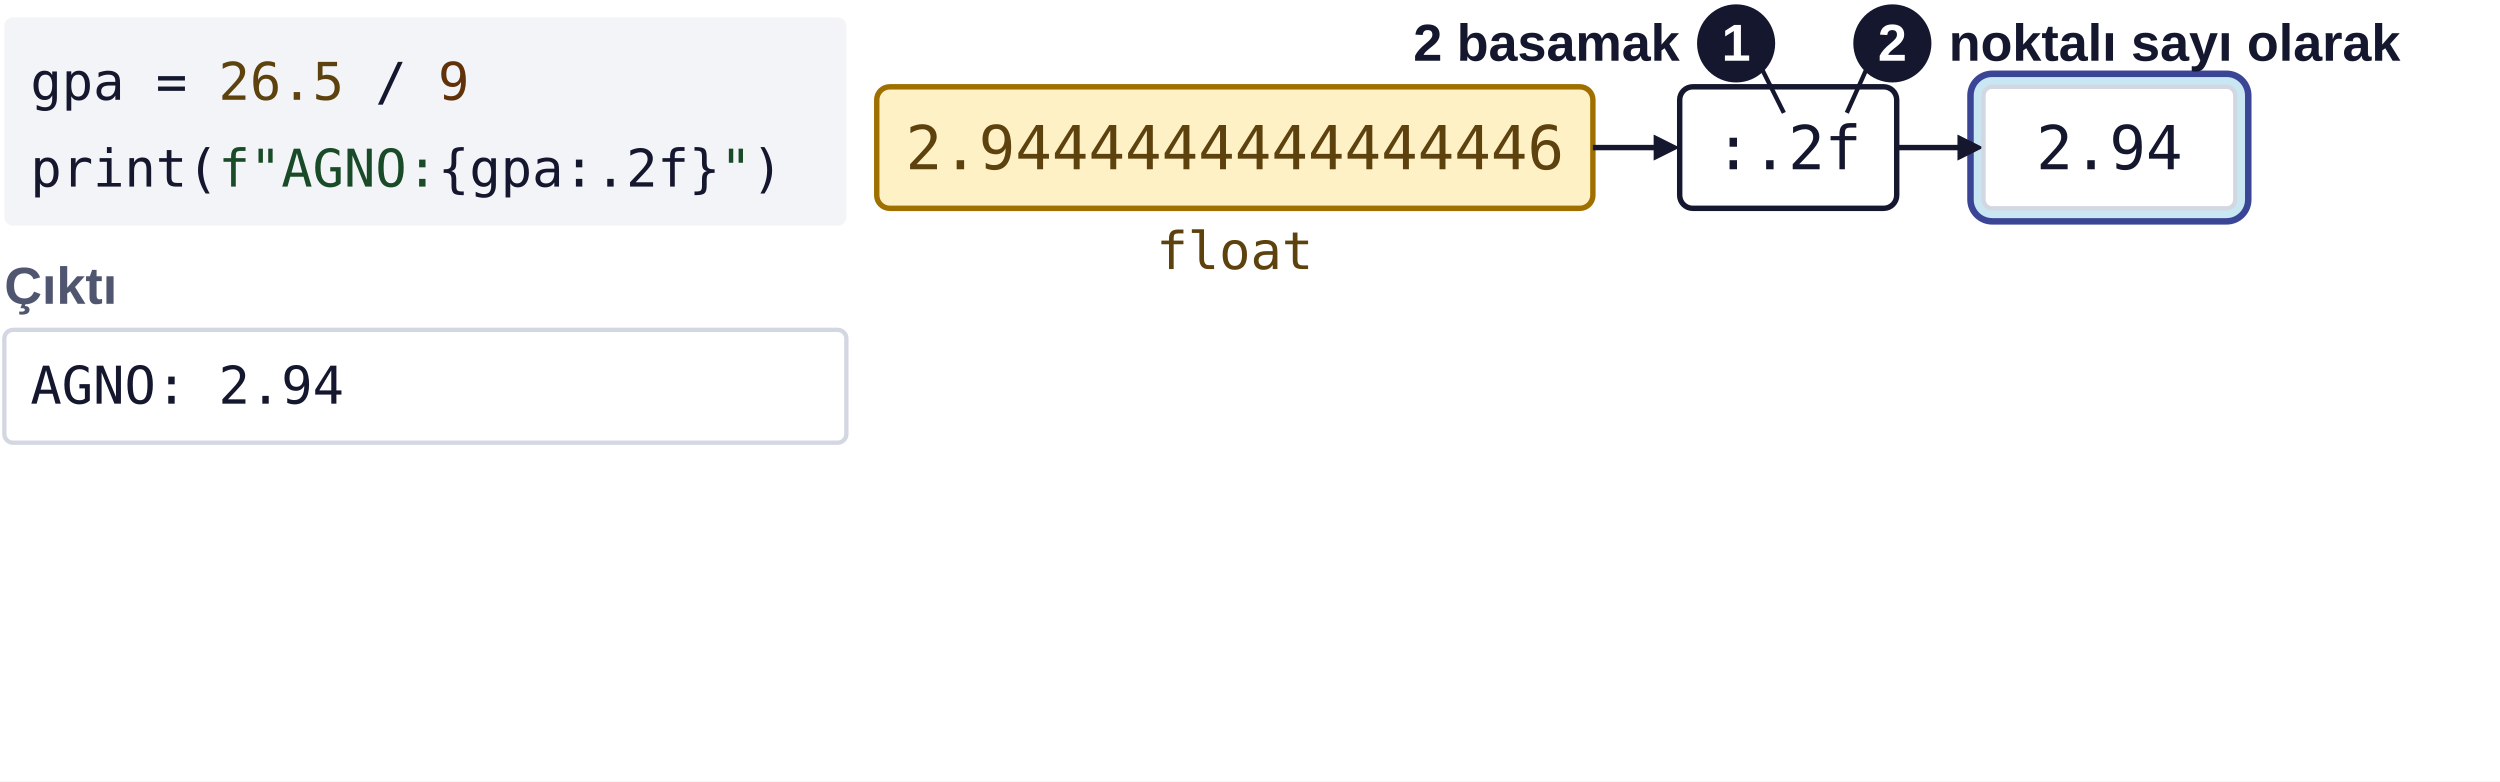
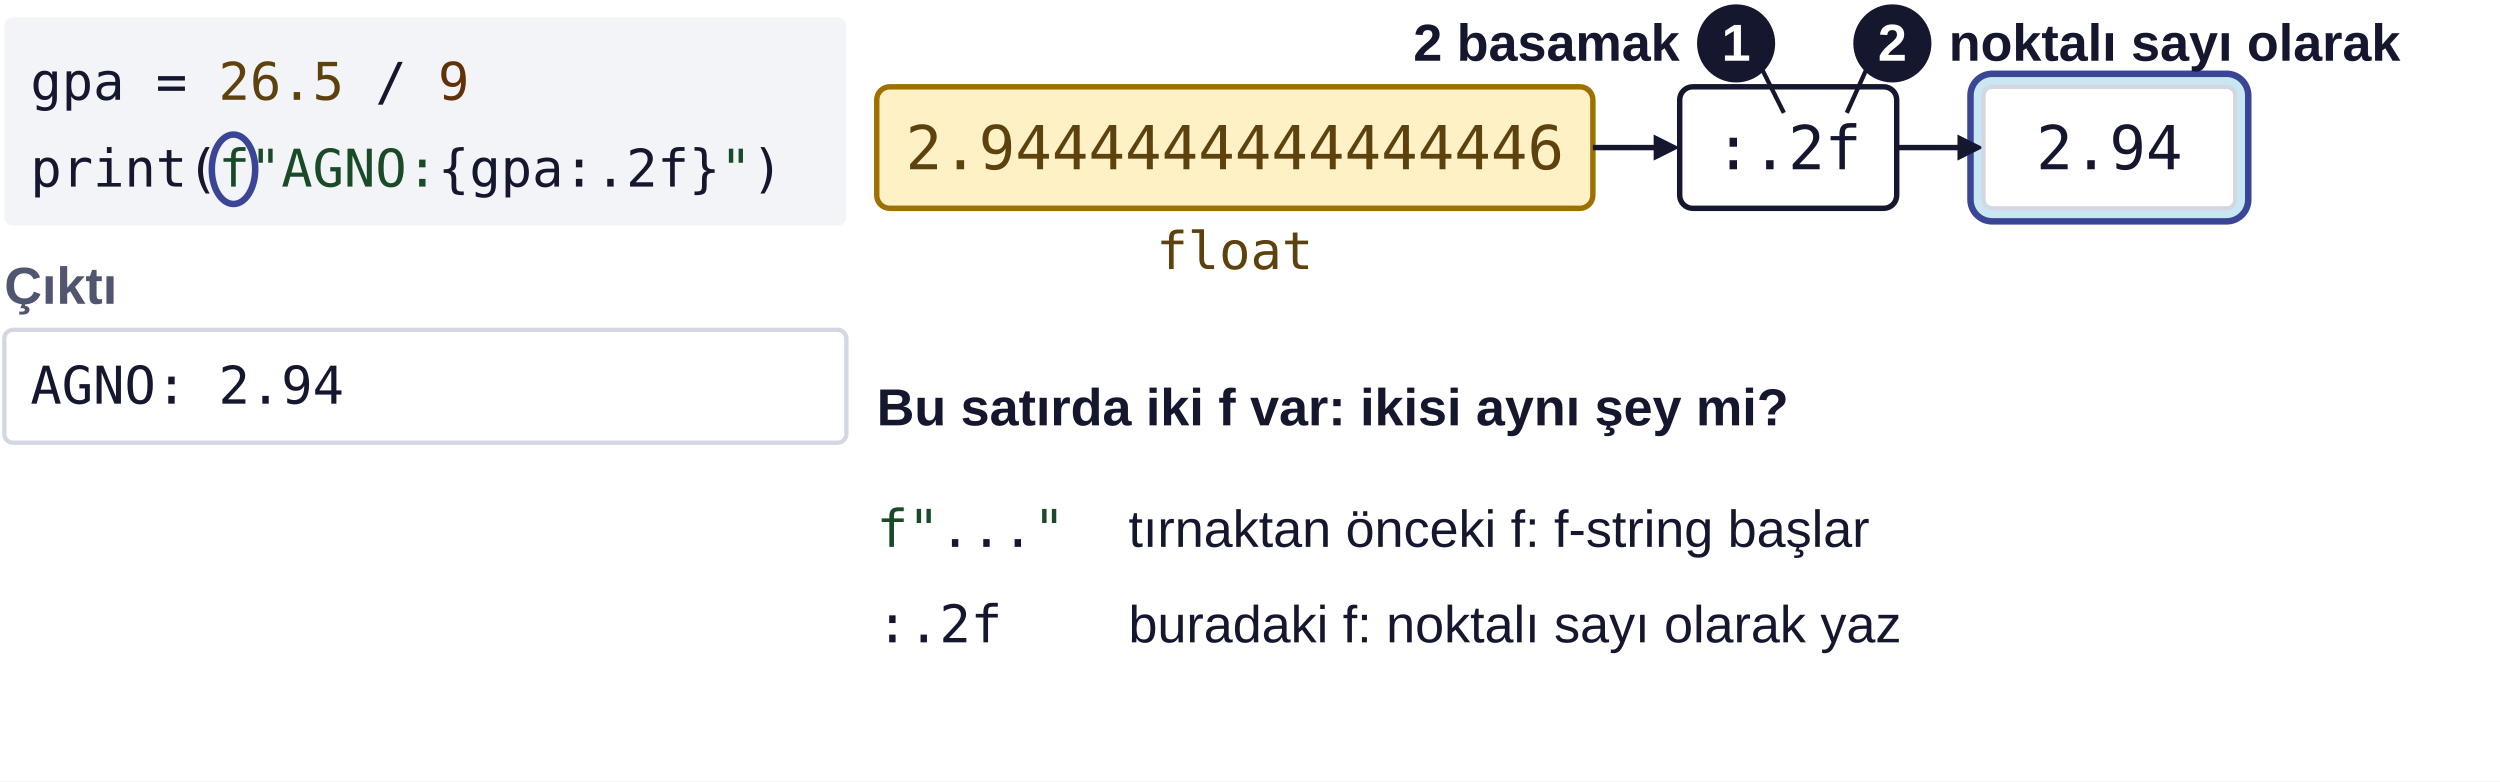
<svg xmlns="http://www.w3.org/2000/svg" class="dg ff" viewBox="0 0 1152 360" width="1152" height="360" role="img" aria-labelledby="ders2-format-2f-t ders2-format-2f-d" data-focus="format">
  <defs>
    <marker id="ders2-format-2f-ah" viewBox="0 0 12 12" refX="9" refY="6" markerWidth="12" markerHeight="12" markerUnits="userSpaceOnUse" orient="auto-start-reverse">
      <path class="ah" d="M0,0 L12,6 L0,12 z" />
    </marker>
    <style>
/* dg v3 · IEEE Hacettepe Python diyagram stili · authoring/DIAGRAMS.md'den aynen kopyalanır */
.dg{font-family:"Atkinson Hyperlegible Next","Segoe UI",Arial,sans-serif}
.dg .bg{fill:#FFFFFF;fill:var(--d-bg,#FFFFFF)}
.dg .tx,.dg .lb,.dg .ti,.dg .cd,.dg .cd24{fill:#14172E;fill:var(--d-ink,#14172E)}
.dg .tx{font-size:24px;font-weight:400}
.dg .lb{font-size:24px;font-weight:600}
.dg .ti{font-size:28px;font-weight:700}
.dg .cd,.dg .cd24,.dg .ty,.dg .nm{font-family:"JetBrains Mono",Menlo,Consolas,"DejaVu Sans Mono",monospace;font-weight:500}
.dg .cd{font-size:28px}
.dg .cd24{font-size:24px}
.dg .ty{font-size:24px;fill:#50566F;fill:var(--d-type,#50566F)}
.dg .nm{font-size:28px;font-weight:600;fill:#FFFFFF;fill:var(--d-on-name,#FFFFFF)}
.dg .src{font-size:18px;font-weight:400;fill:#50566F;fill:var(--d-type,#50566F)}
.dg .sub{fill:#50566F;fill:var(--d-type,#50566F)}
.dg .okt{fill:#0D6385;fill:var(--d-ok,#0D6385);font-weight:600}
.dg .errt{fill:#C21C20;fill:var(--d-err,#C21C20);font-weight:600}
.dg .b7{font-weight:700}
.dg .pre{white-space:pre}
.dg .mid{text-anchor:middle}
.dg .end{text-anchor:end}
.dg .box{fill:#FFFFFF;fill:var(--d-paper,#FFFFFF);stroke:#14172E;stroke:var(--d-ink,#14172E);stroke-width:2.5}
.dg .boxm{fill:#FFFFFF;fill:var(--d-paper,#FFFFFF);stroke:#767C95;stroke:var(--d-muted,#767C95);stroke-width:2.5}
.dg .boxhl{fill:#C8E7F3;fill:var(--d-hl,#C8E7F3);stroke:#3B4595;stroke:var(--d-brand,#3B4595);stroke-width:3}
.dg .blk{fill:#FFFFFF;fill:var(--d-paper,#FFFFFF);stroke:#3B4595;stroke:var(--d-brand,#3B4595);stroke-width:2.5}
.dg .frame{fill:none;stroke:#14172E;stroke:var(--d-ink,#14172E);stroke-width:2.5}
.dg .local{fill:#EFF0F7;fill:var(--d-tint,#EFF0F7);stroke:#14172E;stroke:var(--d-ink,#14172E);stroke-width:2.5}
.dg .tmpl{fill:none;stroke:#14172E;stroke:var(--d-ink,#14172E);stroke-width:2.5;stroke-dasharray:8 6}
.dg .cell{fill:#FFFFFF;fill:var(--d-paper,#FFFFFF);stroke:#14172E;stroke:var(--d-ink,#14172E);stroke-width:2}
.dg .cellh{fill:#EFF0F7;fill:var(--d-tint,#EFF0F7);stroke:#14172E;stroke:var(--d-ink,#14172E);stroke-width:2}
.dg .cellhl{fill:#C8E7F3;fill:var(--d-hl,#C8E7F3);stroke:#3B4595;stroke:var(--d-brand,#3B4595);stroke-width:3}
.dg .name{fill:#181C3E;fill:var(--d-name,#181C3E)}
.dg .soft{fill:#F3F4F8;fill:var(--d-surface,#F3F4F8)}
.dg .outp{fill:#FFFFFF;fill:var(--d-paper,#FFFFFF);stroke:#D3D7E2;stroke:var(--d-rule,#D3D7E2);stroke-width:2}
.dg .tint{fill:#EFF0F7;fill:var(--d-tint,#EFF0F7);stroke:#14172E;stroke:var(--d-ink,#14172E);stroke-width:2.5}
.dg .hl{fill:#C8E7F3;fill:var(--d-hl,#C8E7F3)}
.dg .emph{fill:none;stroke:#3B4595;stroke:var(--d-brand,#3B4595);stroke-width:3}
.dg .errbox{fill:#FCEDEE;fill:var(--d-err-bg,#FCEDEE);stroke:#C21C20;stroke:var(--d-err,#C21C20);stroke-width:2.5}
.dg .errdash{fill:none;stroke:#C21C20;stroke:var(--d-err,#C21C20);stroke-width:2.5;stroke-dasharray:8 6}
.dg .okbox{fill:#E9F6FA;fill:var(--d-ok-bg,#E9F6FA);stroke:#0D6385;stroke:var(--d-ok,#0D6385);stroke-width:2.5}
.dg .key{fill:#FFFFFF;fill:var(--d-paper,#FFFFFF);stroke:#767C95;stroke:var(--d-muted,#767C95);stroke-width:2}
.dg .dot{fill:#3B4595;fill:var(--d-brand,#3B4595)}
.dg .dot0{fill:#FFFFFF;fill:var(--d-paper,#FFFFFF);stroke:#3B4595;stroke:var(--d-brand,#3B4595);stroke-width:3}
.dg .ar,.dg .ld,.dg .axis{fill:none;stroke:#14172E;stroke:var(--d-ink,#14172E)}
.dg .ar,.dg .axis{stroke-width:2.5}
.dg .ld{stroke-width:2}
.dg .ar-m{fill:none;stroke:#767C95;stroke:var(--d-muted,#767C95);stroke-width:2.5}
.dg .ar-old{fill:none;stroke:#767C95;stroke:var(--d-muted,#767C95);stroke-width:2.5;stroke-dasharray:8 6}
.dg .ar-ok{fill:none;stroke:#0D6385;stroke:var(--d-ok,#0D6385);stroke-width:2.5}
.dg .ar-err{fill:none;stroke:#C21C20;stroke:var(--d-err,#C21C20);stroke-width:2.5}
.dg .sep{fill:none;stroke:#D3D7E2;stroke:var(--d-rule,#D3D7E2);stroke-width:2}
.dg .dash{fill:none;stroke:#3B4595;stroke:var(--d-brand,#3B4595);stroke-width:2;stroke-dasharray:8 6}
.dg .ah{fill:#14172E;fill:var(--d-ink,#14172E)}
.dg .ah-m{fill:#767C95;fill:var(--d-muted,#767C95)}
.dg .ah-ok{fill:#0D6385;fill:var(--d-ok,#0D6385)}
.dg .ah-err{fill:#C21C20;fill:var(--d-err,#C21C20)}
.dg .co{fill:#14172E;fill:var(--d-ink,#14172E)}
.dg .co-t{fill:#FFFFFF;fill:var(--d-bg,#FFFFFF);font-size:24px;font-weight:700;text-anchor:middle}
.dg .sec{stroke:#3B4595;stroke:var(--d-second,#3B4595)}
/* dg v4 type renkleri · authoring/DIAGRAMS.md §10'dan aynen kopyalanır (dg v3 bloğundan sonra) */
.dg rect.t-int,.dg path.t-int,.dg circle.t-int{fill:#F2CEB3;fill:var(--t-int-bg,#F2CEB3);stroke:#854B00;stroke:var(--t-int,#854B00)}
.dg text.t-int,.dg tspan.t-int{fill:#613109;fill:var(--t-int-tx,#613109)}
.dg rect.t-float,.dg path.t-float,.dg circle.t-float{fill:#FFF1C6;fill:var(--t-float-bg,#FFF1C6);stroke:#9F7000;stroke:var(--t-float,#9F7000)}
.dg text.t-float,.dg tspan.t-float{fill:#5D420E;fill:var(--t-float-tx,#5D420E)}
.dg rect.t-bool,.dg path.t-bool,.dg circle.t-bool{fill:#C4E9E1;fill:var(--t-bool-bg,#C4E9E1);stroke:#0E7A6D;stroke:var(--t-bool,#0E7A6D)}
.dg text.t-bool,.dg tspan.t-bool{fill:#0A473F;fill:var(--t-bool-tx,#0A473F)}
.dg rect.t-str,.dg path.t-str,.dg circle.t-str{fill:#D9F6DD;fill:var(--t-str-bg,#D9F6DD);stroke:#296A3B;stroke:var(--t-str,#296A3B)}
.dg text.t-str,.dg tspan.t-str{fill:#1A4B28;fill:var(--t-str-tx,#1A4B28)}
.dg rect.t-none,.dg path.t-none,.dg circle.t-none{fill:#F6F3EF;fill:var(--t-none-bg,#F6F3EF);stroke:#534C45;stroke:var(--t-none,#534C45)}
.dg text.t-none,.dg tspan.t-none{fill:#413C38;fill:var(--t-none-tx,#413C38)}
.dg rect.t-list,.dg path.t-list,.dg circle.t-list{fill:#F3C8DB;fill:var(--t-list-bg,#F3C8DB);stroke:#8A2B60;stroke:var(--t-list,#8A2B60)}
.dg text.t-list,.dg tspan.t-list{fill:#651E45;fill:var(--t-list-tx,#651E45)}
.dg rect.t-tuple,.dg path.t-tuple,.dg circle.t-tuple{fill:#E3EAF2;fill:var(--t-tuple-bg,#E3EAF2);stroke:#4A6378;stroke:var(--t-tuple,#4A6378)}
.dg text.t-tuple,.dg tspan.t-tuple{fill:#2C3E4F;fill:var(--t-tuple-tx,#2C3E4F)}
.dg rect.t-dict,.dg path.t-dict,.dg circle.t-dict{fill:#DBCEC4;fill:var(--t-dict-bg,#DBCEC4);stroke:#4F2611;stroke:var(--t-dict,#4F2611)}
.dg text.t-dict,.dg tspan.t-dict{fill:#4C2817;fill:var(--t-dict-tx,#4C2817)}
.dg rect.t-set,.dg path.t-set,.dg circle.t-set{fill:#F2F8D6;fill:var(--t-set-bg,#F2F8D6);stroke:#747C42;stroke:var(--t-set,#747C42)}
.dg text.t-set,.dg tspan.t-set{fill:#3F4418;fill:var(--t-set-tx,#3F4418)}
.dg rect.boxhl,.dg path.boxhl,.dg rect.cellhl{fill:#C8E7F3;fill:var(--d-hl,#C8E7F3);stroke:#3B4595;stroke:var(--d-brand,#3B4595)}
/* ders2-format-2f: data-focus="format" (S65: kod ve 1. satır, bant 2.94 çıktısında) ve "same" (S66: 2. ve 3. satır görünür, bant 2. satırdaki float kutusuna geçer) */
.ff .ff-s{display:none}
.ff[data-focus="same"] .ff-s{display:inline}
.ff[data-focus="same"] .ff-f{display:none}
    </style>
  </defs>
  <rect class="bg" width="1152" height="360" />
  <g class="ff-f">
    <rect class="soft" x="2" y="8" width="388" height="96" rx="4" />
    <text class="cd24" x="14" y="46">gpa = <tspan class="t-float">26.5</tspan> / <tspan class="t-int">9</tspan>
    </text>
    <text class="cd24" x="14" y="86">print(<tspan class="t-str">f"AGNO: </tspan>{gpa:.2f}<tspan class="t-str">"</tspan>)</text>
    <text class="lb sub" x="2" y="140">Çıktı</text>
    <rect class="outp" x="2" y="152" width="388" height="52" rx="4" />
    <text class="cd24" x="14" y="186">AGNO: 2.94</text>
  </g>
  <g class="ff-s">
    <rect class="soft" x="2" y="8" width="388" height="176" rx="4" />
    <text class="cd24" x="14" y="46">gpa = <tspan class="t-float">26.5</tspan> / <tspan class="t-int">9</tspan>
    </text>
    <text class="cd24" x="14" y="86">print(<tspan class="t-str">f"</tspan>{gpa:.2f}<tspan class="t-str">"</tspan>)</text>
    <text class="cd24" x="14" y="126">print(gpa)</text>
    <text class="cd24" x="14" y="166">print(<tspan class="t-str">f"</tspan>{<tspan class="t-float">10.0</tspan>:.2f}<tspan class="t-str">"</tspan>)</text>
    <text class="lb sub" x="2" y="220">Çıktı</text>
    <rect class="outp" x="2" y="232" width="388" height="124" rx="4" />
    <text class="cd24" x="14" y="266">2.94</text>
    <text class="cd24" x="14" y="302">2.9444444444444446</text>
    <text class="cd24" x="14" y="338">10.00</text>
  </g>
  <rect class="boxhl ff-f" x="908" y="34" width="128" height="68" rx="10" />
  <rect class="boxhl ff-s" x="398" y="144" width="342" height="68" rx="10" />
  <rect class="box t-float" x="404" y="40" width="330" height="56" rx="6" />
  <text class="cd mid t-float" x="569" y="78">2.9444444444444446</text>
  <text class="ty mid t-float" x="569" y="124">float</text>
  <path class="ar" d="M734,68 H771" marker-end="url(#ders2-format-2f-ah)" />
  <rect class="box" x="774" y="40" width="100" height="56" rx="6" />
  <text class="cd mid" x="824" y="78">:.2f</text>
  <path class="ar" d="M874,68 H911" marker-end="url(#ders2-format-2f-ah)" />
  <rect class="outp" x="914" y="40" width="116" height="56" rx="4" />
  <text class="cd mid" x="972" y="78">2.94</text>
  <path class="ld" d="M812,32 L822,52" />
  <path class="ld" d="M860,32 L851,52" />
  <circle class="co" cx="800" cy="20" r="18" />
  <text class="co-t" x="800" y="28">1</text>
  <text class="lb end" x="774" y="28">2 basamak</text>
  <circle class="co" cx="872" cy="20" r="18" />
  <text class="co-t" x="872" y="28">2</text>
  <text class="lb" x="898" y="28">noktalı sayı olarak</text>
  <g class="ff-s">
    <rect class="box t-float" x="404" y="150" width="330" height="56" rx="6" />
    <text class="cd mid t-float" x="569" y="188">2.9444444444444446</text>
    <path class="ar" d="M734,178 H795" marker-end="url(#ders2-format-2f-ah)" />
    <rect class="outp" x="798" y="150" width="330" height="56" rx="4" />
    <text class="cd mid" x="963" y="188">2.9444444444444446</text>
    <text class="lb sub mid" x="963" y="236">değer değişmedi</text>
    <rect class="box t-float" x="634" y="256" width="100" height="56" rx="6" />
    <text class="cd mid t-float" x="684" y="294">10.0</text>
    <path class="ar" d="M734,284 H771" marker-end="url(#ders2-format-2f-ah)" />
    <rect class="box" x="774" y="256" width="100" height="56" rx="6" />
    <text class="cd mid" x="824" y="294">:.2f</text>
    <path class="ar" d="M874,284 H911" marker-end="url(#ders2-format-2f-ah)" />
    <rect class="outp" x="914" y="256" width="116" height="56" rx="4" />
    <text class="cd mid" x="972" y="294">10.00</text>
    <text class="lb sub mid" x="972" y="342">basamak sayısı sabit</text>
  </g>
+   <g class="ff-f">
+     <text class="lb" x="404" y="196">Bu satırda iki f var: ikisi aynı şey mi?</text>
+     <g class="fragment" data-fragment-index="0">
+       <ellipse class="emph" cx="107.6" cy="78" rx="10" ry="16" />
+       <text class="cd24" x="404" y="252">
+         <tspan class="t-str">f"</tspan>...<tspan class="t-str">"</tspan>
+       </text>
+       <text class="tx" x="520" y="252">tırnaktan önceki f: f-string başlar</text>
+       <text class="cd24" x="404" y="296">:.2f</text>
+       <text class="tx" x="520" y="296">buradaki f: noktalı sayı olarak yaz</text>
+     </g>
+   </g>
</svg>
